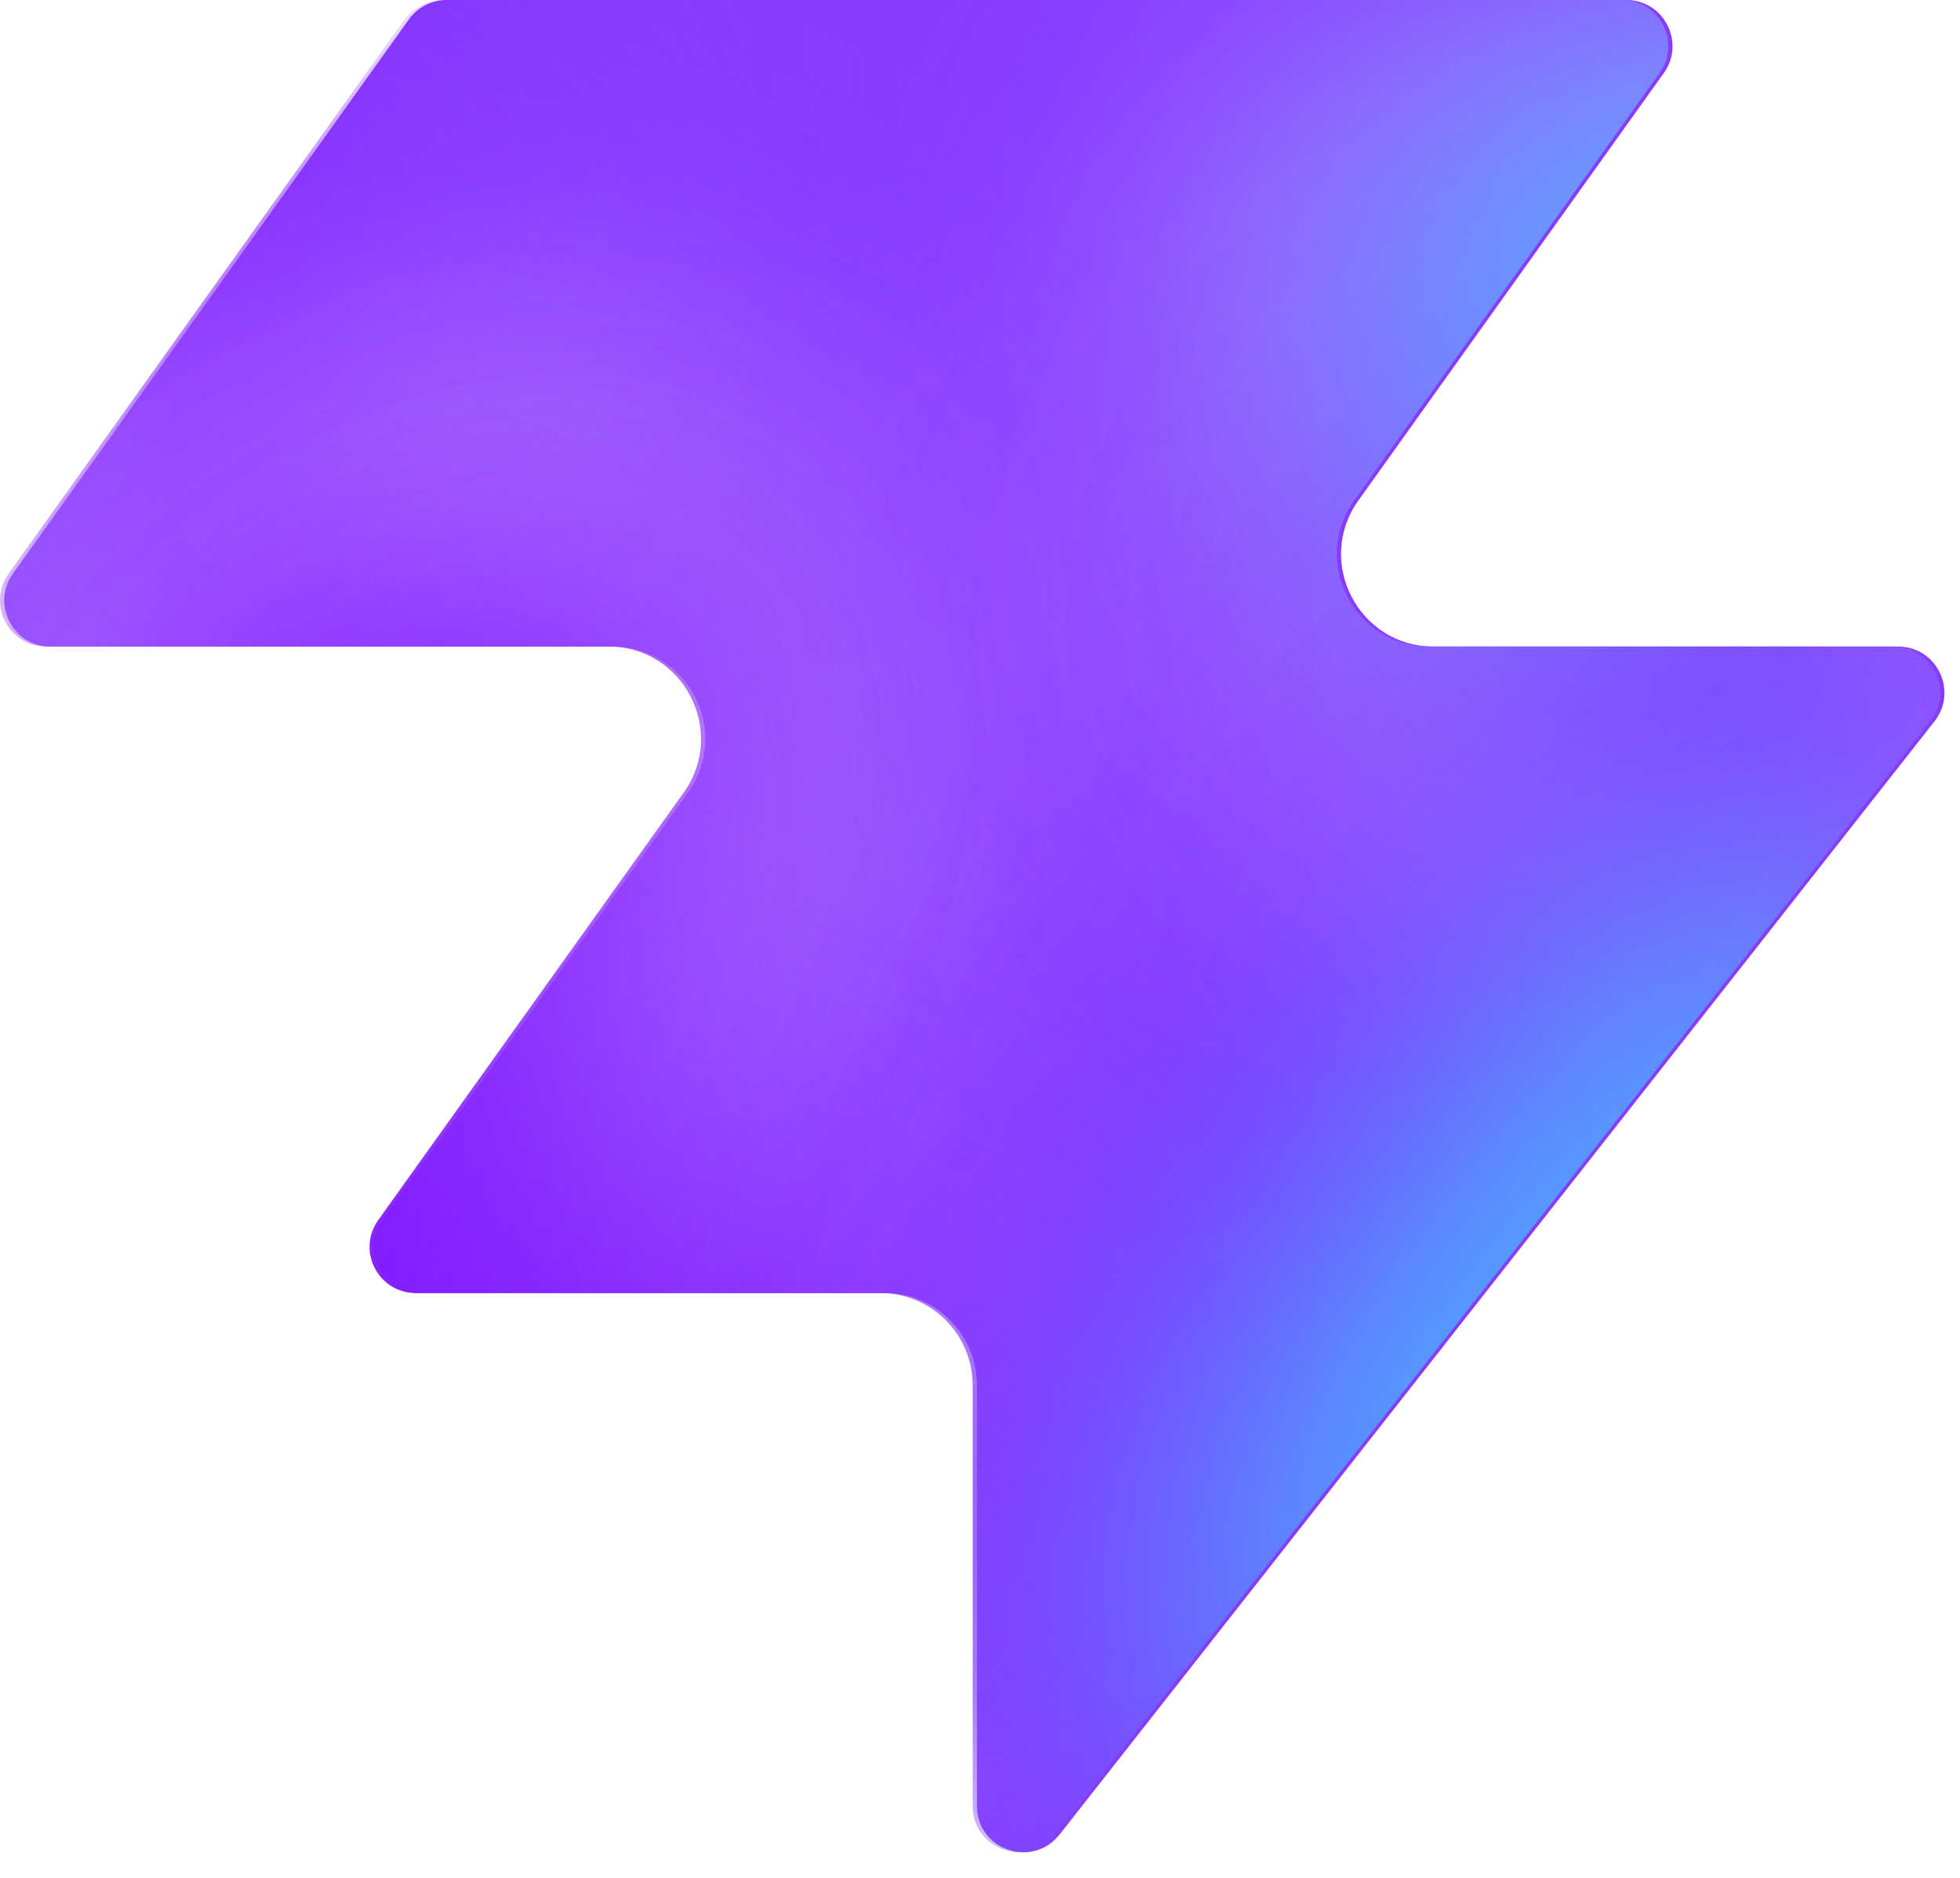
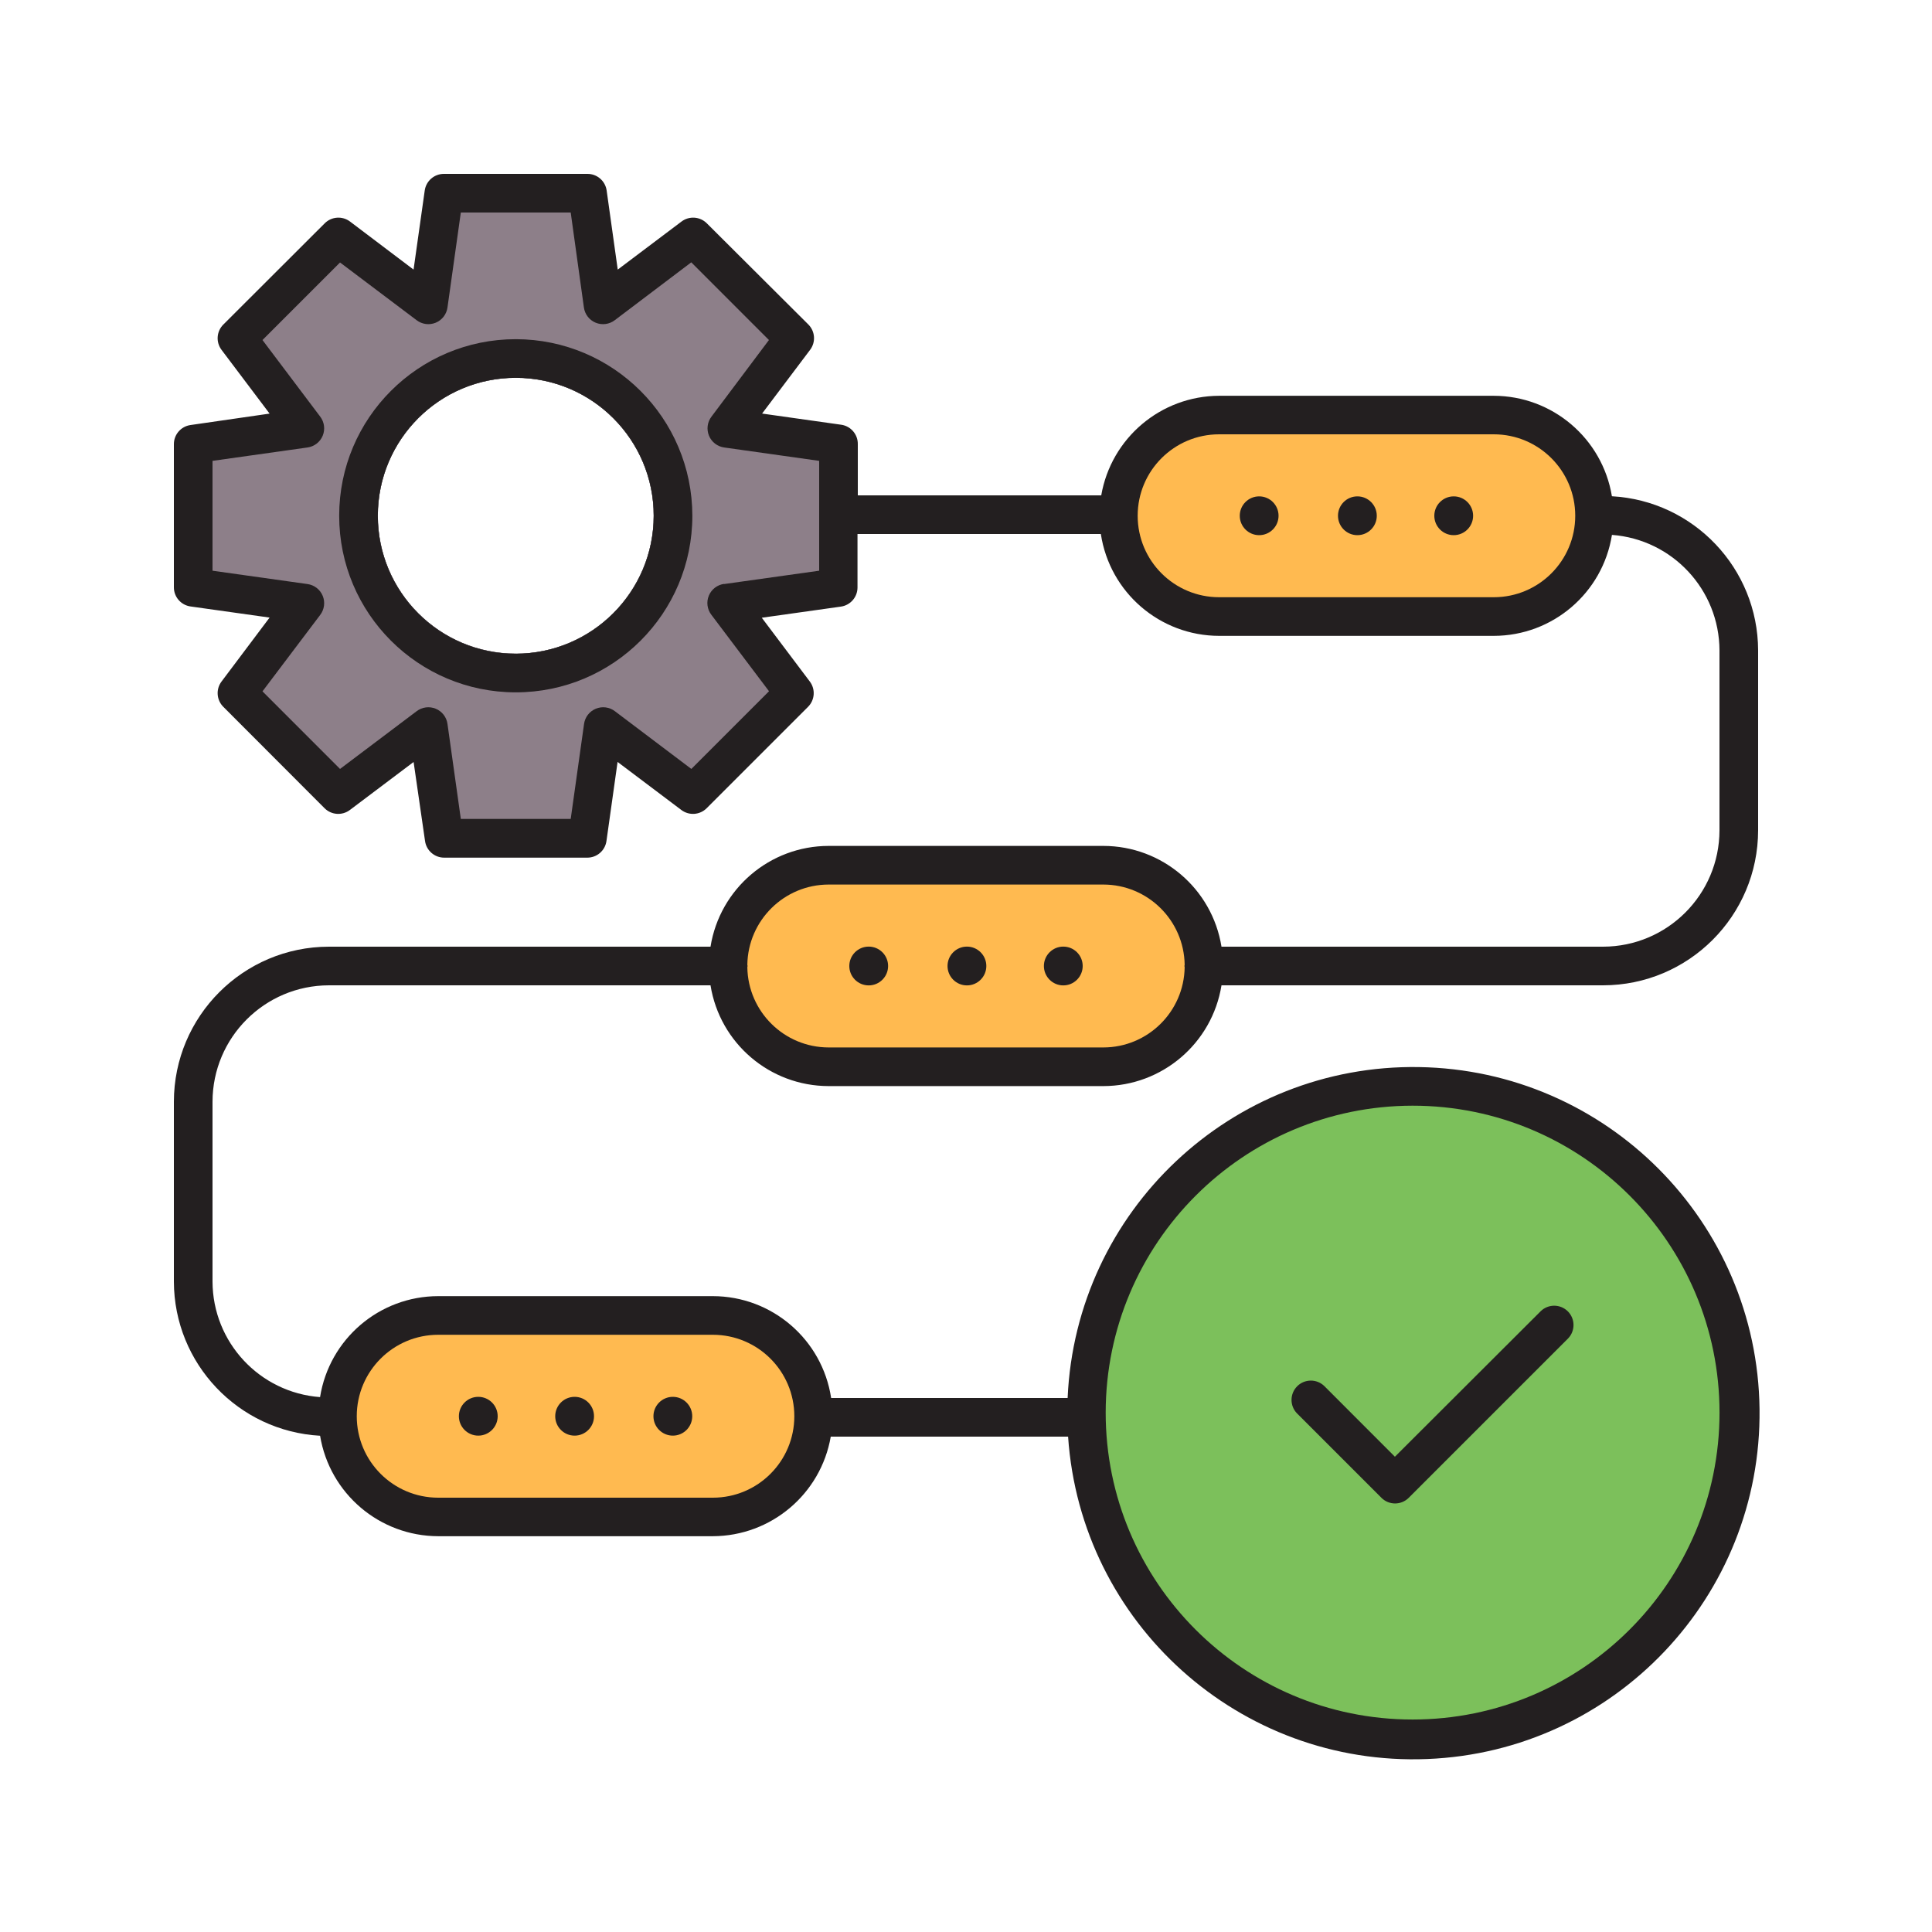
- <svg xmlns="http://www.w3.org/2000/svg" width="48" height="46" fill="none" viewBox="0 0 48 46">
-   <path fill="#863bff" d="M25.946 44.938c-.664.845-2.021.375-2.021-.698V33.937a2.26 2.26 0 0 0-2.262-2.262H10.287c-.92 0-1.456-1.04-.92-1.788l7.48-10.471c1.07-1.497 0-3.578-1.842-3.578H1.237c-.92 0-1.456-1.04-.92-1.788L10.013.474c.214-.297.556-.474.92-.474h28.894c.92 0 1.456 1.04.92 1.788l-7.48 10.471c-1.07 1.498 0 3.579 1.842 3.579h11.377c.943 0 1.473 1.088.89 1.83L25.947 44.94z" style="fill:#863bff;fill:color(display-p3 .525 .23 1);fill-opacity:1" />
-   <mask id="a" width="48" height="46" x="0" y="0" maskUnits="userSpaceOnUse" style="mask-type:alpha">
-     <path fill="#000" d="M25.842 44.938c-.664.844-2.021.375-2.021-.698V33.937a2.26 2.26 0 0 0-2.262-2.262H10.183c-.92 0-1.456-1.04-.92-1.788l7.48-10.471c1.07-1.498 0-3.579-1.842-3.579H1.133c-.92 0-1.456-1.04-.92-1.787L9.91.473c.214-.297.556-.474.92-.474h28.894c.92 0 1.456 1.04.92 1.788l-7.48 10.471c-1.07 1.498 0 3.578 1.842 3.578h11.377c.943 0 1.473 1.088.89 1.832L25.843 44.94z" style="fill:#000;fill-opacity:1" />
-   </mask>
-   <g mask="url(#a)">
-     <g filter="url(#b)">
-       <ellipse cx="5.508" cy="14.704" fill="#ede6ff" rx="5.508" ry="14.704" style="fill:#ede6ff;fill:color(display-p3 .927 .903 1);fill-opacity:1" transform="matrix(.00324 1 1 -.00324 -4.47 31.516)" />
-     </g>
-     <g filter="url(#c)">
-       <ellipse cx="10.399" cy="29.851" fill="#ede6ff" rx="10.399" ry="29.851" style="fill:#ede6ff;fill:color(display-p3 .927 .903 1);fill-opacity:1" transform="matrix(.00324 1 1 -.00324 -39.328 7.883)" />
-     </g>
-     <g filter="url(#d)">
-       <ellipse cx="5.508" cy="30.487" fill="#7e14ff" rx="5.508" ry="30.487" style="fill:#7e14ff;fill:color(display-p3 .492 .077 1);fill-opacity:1" transform="rotate(89.814 -25.913 -14.639)scale(1 -1)" />
-     </g>
-     <g filter="url(#e)">
-       <ellipse cx="5.508" cy="30.599" fill="#7e14ff" rx="5.508" ry="30.599" style="fill:#7e14ff;fill:color(display-p3 .492 .077 1);fill-opacity:1" transform="rotate(89.814 -32.644 -3.334)scale(1 -1)" />
-     </g>
-     <g filter="url(#f)">
-       <ellipse cx="5.508" cy="30.599" fill="#7e14ff" rx="5.508" ry="30.599" style="fill:#7e14ff;fill:color(display-p3 .492 .077 1);fill-opacity:1" transform="matrix(.00324 1 1 -.00324 -34.34 30.47)" />
-     </g>
-     <g filter="url(#g)">
-       <ellipse cx="14.072" cy="22.078" fill="#ede6ff" rx="14.072" ry="22.078" style="fill:#ede6ff;fill:color(display-p3 .927 .903 1);fill-opacity:1" transform="rotate(93.35 24.506 48.493)scale(-1 1)" />
-     </g>
-     <g filter="url(#h)">
-       <ellipse cx="3.47" cy="21.501" fill="#7e14ff" rx="3.47" ry="21.501" style="fill:#7e14ff;fill:color(display-p3 .492 .077 1);fill-opacity:1" transform="rotate(89.009 28.708 47.59)scale(-1 1)" />
-     </g>
-     <g filter="url(#i)">
-       <ellipse cx="3.47" cy="21.501" fill="#7e14ff" rx="3.47" ry="21.501" style="fill:#7e14ff;fill:color(display-p3 .492 .077 1);fill-opacity:1" transform="rotate(89.009 28.708 47.59)scale(-1 1)" />
-     </g>
-     <g filter="url(#j)">
-       <ellipse cx=".387" cy="8.972" fill="#7e14ff" rx="4.407" ry="29.108" style="fill:#7e14ff;fill:color(display-p3 .492 .077 1);fill-opacity:1" transform="rotate(39.51 .387 8.972)" />
-     </g>
-     <g filter="url(#k)">
-       <ellipse cx="47.523" cy="-6.092" fill="#7e14ff" rx="4.407" ry="29.108" style="fill:#7e14ff;fill:color(display-p3 .492 .077 1);fill-opacity:1" transform="rotate(37.892 47.523 -6.092)" />
-     </g>
-     <g filter="url(#l)">
-       <ellipse cx="41.412" cy="6.333" fill="#47bfff" rx="5.971" ry="9.665" style="fill:#47bfff;fill:color(display-p3 .28 .748 1);fill-opacity:1" transform="rotate(37.892 41.412 6.333)" />
-     </g>
-     <g filter="url(#m)">
-       <ellipse cx="-1.879" cy="38.332" fill="#7e14ff" rx="4.407" ry="29.108" style="fill:#7e14ff;fill:color(display-p3 .492 .077 1);fill-opacity:1" transform="rotate(37.892 -1.88 38.332)" />
-     </g>
-     <g filter="url(#n)">
-       <ellipse cx="-1.879" cy="38.332" fill="#7e14ff" rx="4.407" ry="29.108" style="fill:#7e14ff;fill:color(display-p3 .492 .077 1);fill-opacity:1" transform="rotate(37.892 -1.88 38.332)" />
-     </g>
-     <g filter="url(#o)">
-       <ellipse cx="35.651" cy="29.907" fill="#7e14ff" rx="4.407" ry="29.108" style="fill:#7e14ff;fill:color(display-p3 .492 .077 1);fill-opacity:1" transform="rotate(37.892 35.651 29.907)" />
-     </g>
-     <g filter="url(#p)">
-       <ellipse cx="38.418" cy="32.4" fill="#47bfff" rx="5.971" ry="15.297" style="fill:#47bfff;fill:color(display-p3 .28 .748 1);fill-opacity:1" transform="rotate(37.892 38.418 32.4)" />
-     </g>
-   </g>
+ <svg xmlns="http://www.w3.org/2000/svg" width="800px" height="800px" viewBox="0 0 50 50" data-name="Layer 1" id="Layer_1">
  <defs>
-     <filter id="b" width="60.045" height="41.654" x="-19.77" y="16.149" color-interpolation-filters="sRGB" filterUnits="userSpaceOnUse">
-       <feFlood flood-opacity="0" result="BackgroundImageFix" />
-       <feBlend in="SourceGraphic" in2="BackgroundImageFix" result="shape" />
-       <feGaussianBlur result="effect1_foregroundBlur_2002_17158" stdDeviation="7.659" />
-     </filter>
-     <filter id="c" width="90.34" height="51.437" x="-54.613" y="-7.533" color-interpolation-filters="sRGB" filterUnits="userSpaceOnUse">
-       <feFlood flood-opacity="0" result="BackgroundImageFix" />
-       <feBlend in="SourceGraphic" in2="BackgroundImageFix" result="shape" />
-       <feGaussianBlur result="effect1_foregroundBlur_2002_17158" stdDeviation="7.659" />
-     </filter>
-     <filter id="d" width="79.355" height="29.4" x="-49.64" y="2.03" color-interpolation-filters="sRGB" filterUnits="userSpaceOnUse">
-       <feFlood flood-opacity="0" result="BackgroundImageFix" />
-       <feBlend in="SourceGraphic" in2="BackgroundImageFix" result="shape" />
-       <feGaussianBlur result="effect1_foregroundBlur_2002_17158" stdDeviation="4.596" />
-     </filter>
-     <filter id="e" width="79.579" height="29.4" x="-45.045" y="20.029" color-interpolation-filters="sRGB" filterUnits="userSpaceOnUse">
-       <feFlood flood-opacity="0" result="BackgroundImageFix" />
-       <feBlend in="SourceGraphic" in2="BackgroundImageFix" result="shape" />
-       <feGaussianBlur result="effect1_foregroundBlur_2002_17158" stdDeviation="4.596" />
-     </filter>
-     <filter id="f" width="79.579" height="29.4" x="-43.513" y="21.178" color-interpolation-filters="sRGB" filterUnits="userSpaceOnUse">
-       <feFlood flood-opacity="0" result="BackgroundImageFix" />
-       <feBlend in="SourceGraphic" in2="BackgroundImageFix" result="shape" />
-       <feGaussianBlur result="effect1_foregroundBlur_2002_17158" stdDeviation="4.596" />
-     </filter>
-     <filter id="g" width="74.749" height="58.852" x="15.756" y="-17.901" color-interpolation-filters="sRGB" filterUnits="userSpaceOnUse">
-       <feFlood flood-opacity="0" result="BackgroundImageFix" />
-       <feBlend in="SourceGraphic" in2="BackgroundImageFix" result="shape" />
-       <feGaussianBlur result="effect1_foregroundBlur_2002_17158" stdDeviation="7.659" />
-     </filter>
-     <filter id="h" width="61.377" height="25.362" x="23.548" y="2.284" color-interpolation-filters="sRGB" filterUnits="userSpaceOnUse">
-       <feFlood flood-opacity="0" result="BackgroundImageFix" />
-       <feBlend in="SourceGraphic" in2="BackgroundImageFix" result="shape" />
-       <feGaussianBlur result="effect1_foregroundBlur_2002_17158" stdDeviation="4.596" />
-     </filter>
-     <filter id="i" width="61.377" height="25.362" x="23.548" y="2.284" color-interpolation-filters="sRGB" filterUnits="userSpaceOnUse">
-       <feFlood flood-opacity="0" result="BackgroundImageFix" />
-       <feBlend in="SourceGraphic" in2="BackgroundImageFix" result="shape" />
-       <feGaussianBlur result="effect1_foregroundBlur_2002_17158" stdDeviation="4.596" />
-     </filter>
-     <filter id="j" width="56.045" height="63.649" x="-27.636" y="-22.853" color-interpolation-filters="sRGB" filterUnits="userSpaceOnUse">
-       <feFlood flood-opacity="0" result="BackgroundImageFix" />
-       <feBlend in="SourceGraphic" in2="BackgroundImageFix" result="shape" />
-       <feGaussianBlur result="effect1_foregroundBlur_2002_17158" stdDeviation="4.596" />
-     </filter>
-     <filter id="k" width="54.814" height="64.646" x="20.116" y="-38.415" color-interpolation-filters="sRGB" filterUnits="userSpaceOnUse">
-       <feFlood flood-opacity="0" result="BackgroundImageFix" />
-       <feBlend in="SourceGraphic" in2="BackgroundImageFix" result="shape" />
-       <feGaussianBlur result="effect1_foregroundBlur_2002_17158" stdDeviation="4.596" />
-     </filter>
-     <filter id="l" width="33.541" height="35.313" x="24.641" y="-11.323" color-interpolation-filters="sRGB" filterUnits="userSpaceOnUse">
-       <feFlood flood-opacity="0" result="BackgroundImageFix" />
-       <feBlend in="SourceGraphic" in2="BackgroundImageFix" result="shape" />
-       <feGaussianBlur result="effect1_foregroundBlur_2002_17158" stdDeviation="4.596" />
-     </filter>
-     <filter id="m" width="54.814" height="64.646" x="-29.286" y="6.009" color-interpolation-filters="sRGB" filterUnits="userSpaceOnUse">
-       <feFlood flood-opacity="0" result="BackgroundImageFix" />
-       <feBlend in="SourceGraphic" in2="BackgroundImageFix" result="shape" />
-       <feGaussianBlur result="effect1_foregroundBlur_2002_17158" stdDeviation="4.596" />
-     </filter>
-     <filter id="n" width="54.814" height="64.646" x="-29.286" y="6.009" color-interpolation-filters="sRGB" filterUnits="userSpaceOnUse">
-       <feFlood flood-opacity="0" result="BackgroundImageFix" />
-       <feBlend in="SourceGraphic" in2="BackgroundImageFix" result="shape" />
-       <feGaussianBlur result="effect1_foregroundBlur_2002_17158" stdDeviation="4.596" />
-     </filter>
-     <filter id="o" width="54.814" height="64.646" x="8.244" y="-2.416" color-interpolation-filters="sRGB" filterUnits="userSpaceOnUse">
-       <feFlood flood-opacity="0" result="BackgroundImageFix" />
-       <feBlend in="SourceGraphic" in2="BackgroundImageFix" result="shape" />
-       <feGaussianBlur result="effect1_foregroundBlur_2002_17158" stdDeviation="4.596" />
-     </filter>
-     <filter id="p" width="39.409" height="43.623" x="18.713" y="10.588" color-interpolation-filters="sRGB" filterUnits="userSpaceOnUse">
-       <feFlood flood-opacity="0" result="BackgroundImageFix" />
-       <feBlend in="SourceGraphic" in2="BackgroundImageFix" result="shape" />
-       <feGaussianBlur result="effect1_foregroundBlur_2002_17158" stdDeviation="4.596" />
-     </filter>
+     <style>.cls-1{fill:#231f20;}.cls-2{fill:#ffba50;}.cls-3{fill:#7cc05b;}.cls-4{fill:#8d7f89;}</style>
  </defs>
+   <path class="cls-1" d="M8.513,25.5h9.875a3.1,3.1,0,0,0,3.058,2.608h7.108A3.1,3.1,0,0,0,31.612,25.5h9.875A4.017,4.017,0,0,0,45.5,21.487V16.833a4.007,4.007,0,0,0-3.784-3.99,3.105,3.105,0,0,0-3.057-2.6H31.551A3.107,3.107,0,0,0,28.5,12.82H22.2V11.492a.5.5,0,0,0-.43-.5l-2.047-.289,1.243-1.65a.5.5,0,0,0-.045-.654L18.292,5.779a.5.5,0,0,0-.654-.046L15.987,6.977,15.7,4.93A.5.5,0,0,0,15.2,4.5H11.492a.5.5,0,0,0-.5.43l-.289,2.047L9.058,5.733a.5.5,0,0,0-.654.046L5.779,8.4a.5.5,0,0,0-.046.654l1.244,1.65L4.93,11a.5.5,0,0,0-.43.5V15.2a.5.5,0,0,0,.43.495l2.047.288L5.733,17.638a.5.5,0,0,0,.046.654L8.4,20.917a.5.5,0,0,0,.654.046l1.65-1.243L11,21.766a.5.5,0,0,0,.5.43H15.2a.5.5,0,0,0,.495-.43l.288-2.047,1.651,1.244a.5.5,0,0,0,.654-.046l2.625-2.625a.5.5,0,0,0,.045-.654l-1.243-1.651,2.047-.288a.5.5,0,0,0,.43-.495V13.82H28.49a3.1,3.1,0,0,0,3.061,2.636h7.108a3.1,3.1,0,0,0,3.058-2.613,3.008,3.008,0,0,1,2.783,2.99v4.654A3.017,3.017,0,0,1,41.487,24.5H31.612a3.1,3.1,0,0,0-3.058-2.608H21.446A3.1,3.1,0,0,0,18.388,24.5H8.513A4.017,4.017,0,0,0,4.5,28.513v4.654a4.007,4.007,0,0,0,3.784,3.99,3.105,3.105,0,0,0,3.057,2.6h7.108A3.107,3.107,0,0,0,21.5,37.18h6.142a8.958,8.958,0,1,0-.012-1H21.51a3.1,3.1,0,0,0-3.061-2.636H11.341a3.1,3.1,0,0,0-3.058,2.613A3.008,3.008,0,0,1,5.5,33.167V28.513A3.017,3.017,0,0,1,8.513,25.5Zm4.835-8.582a3.57,3.57,0,1,1,3.57-3.57A3.574,3.574,0,0,1,13.348,16.918Z" />
+   <path class="cls-2" d="M38.659,15.456H31.551a2.108,2.108,0,1,1,0-4.216h7.108a2.108,2.108,0,1,1,0,4.216Z" />
+   <path class="cls-2" d="M21.446,22.892h7.108a2.108,2.108,0,0,1,2.105,2.076c0,.011-.006.021-.006.032s.006.021.006.032a2.108,2.108,0,0,1-2.105,2.076H21.446a2.108,2.108,0,0,1-2.105-2.076c0-.011.006-.021.006-.032s-.006-.021-.006-.032A2.108,2.108,0,0,1,21.446,22.892Z" />
+   <path class="cls-2" d="M11.341,34.544h7.108a2.108,2.108,0,1,1,0,4.216H11.341a2.108,2.108,0,0,1,0-4.216Z" />
+   <circle class="cls-1" cx="22.482" cy="25" r="0.502" />
+   <circle class="cls-1" cx="25.024" cy="25" r="0.502" />
+   <circle class="cls-1" cx="27.518" cy="25" r="0.502" />
+   <circle class="cls-1" cx="32.587" cy="13.348" r="0.502" />
+   <circle class="cls-1" cx="35.129" cy="13.348" r="0.502" />
+   <circle class="cls-1" cx="37.622" cy="13.348" r="0.502" />
+   <circle class="cls-1" cx="17.413" cy="36.652" r="0.502" />
+   <circle class="cls-1" cx="14.871" cy="36.652" r="0.502" />
+   <circle class="cls-1" cx="12.378" cy="36.652" r="0.502" />
+   <path class="cls-3" d="M36.557,28.615a7.943,7.943,0,1,1-7.942,7.942A7.952,7.952,0,0,1,36.557,28.615Z" />
+   <path class="cls-4" d="M18.74,15.115,21.2,14.77V11.927l-2.456-.346a.5.5,0,0,1-.33-.8L19.9,8.8l-2.01-2.011L15.911,8.286a.5.5,0,0,1-.8-.33L14.77,5.5H11.926l-.345,2.456a.5.5,0,0,1-.8.33L8.8,6.793,6.793,8.8l1.493,1.981a.5.5,0,0,1-.33.8L5.5,11.927V14.77l2.456.345a.5.5,0,0,1,.33.8L6.793,17.892,8.8,19.9l1.981-1.493a.5.5,0,0,1,.8.33l.345,2.456H14.77l.345-2.456a.5.5,0,0,1,.8-.33L17.892,19.9l2.01-2.011L18.41,15.911a.5.5,0,0,1,.33-.8Zm-5.392,1.8a3.57,3.57,0,1,1,3.57-3.57A3.574,3.574,0,0,1,13.348,16.918Z" />
+   <path class="cls-1" d="M13.348,8.778a4.57,4.57,0,1,0,4.57,4.57A4.575,4.575,0,0,0,13.348,8.778Zm0,8.14a3.57,3.57,0,1,1,3.57-3.57A3.574,3.574,0,0,1,13.348,16.918Z" />
+   <path class="cls-1" d="M35.751,38.763a.5.5,0,0,0,.707,0l4.124-4.124a.5.5,0,0,0-.707-.707L36.1,37.7,34.272,35.87a.5.5,0,0,0-.707.707Z" />
</svg>
